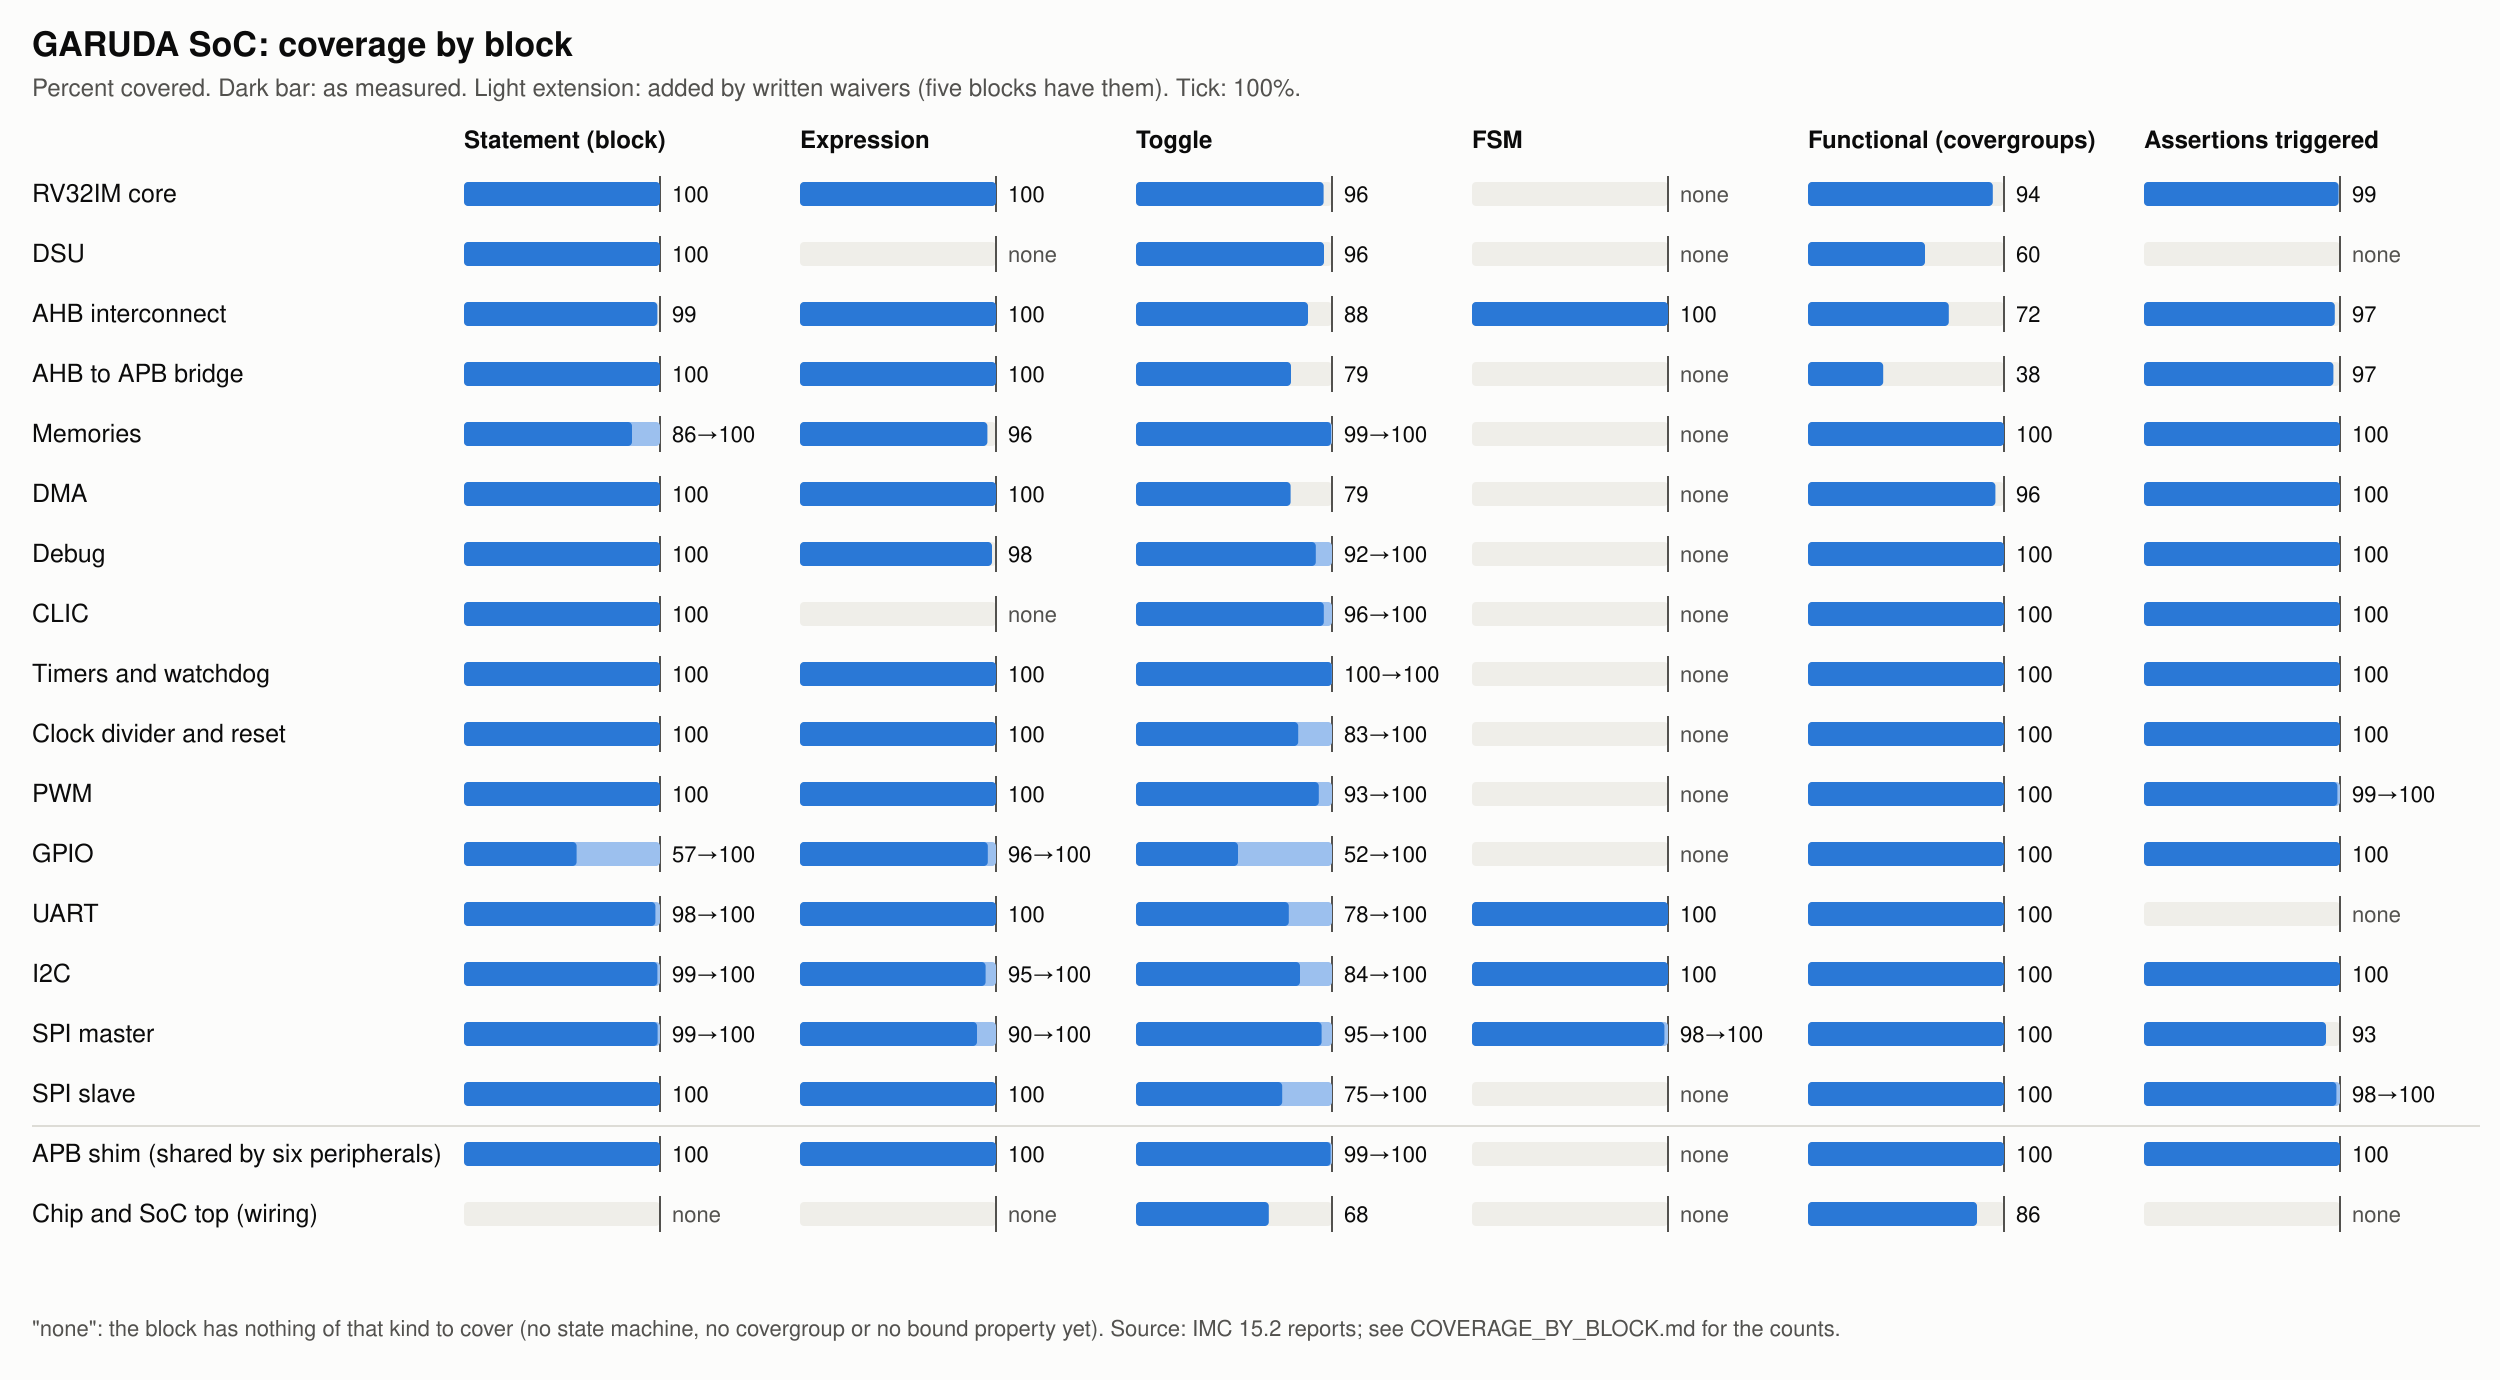
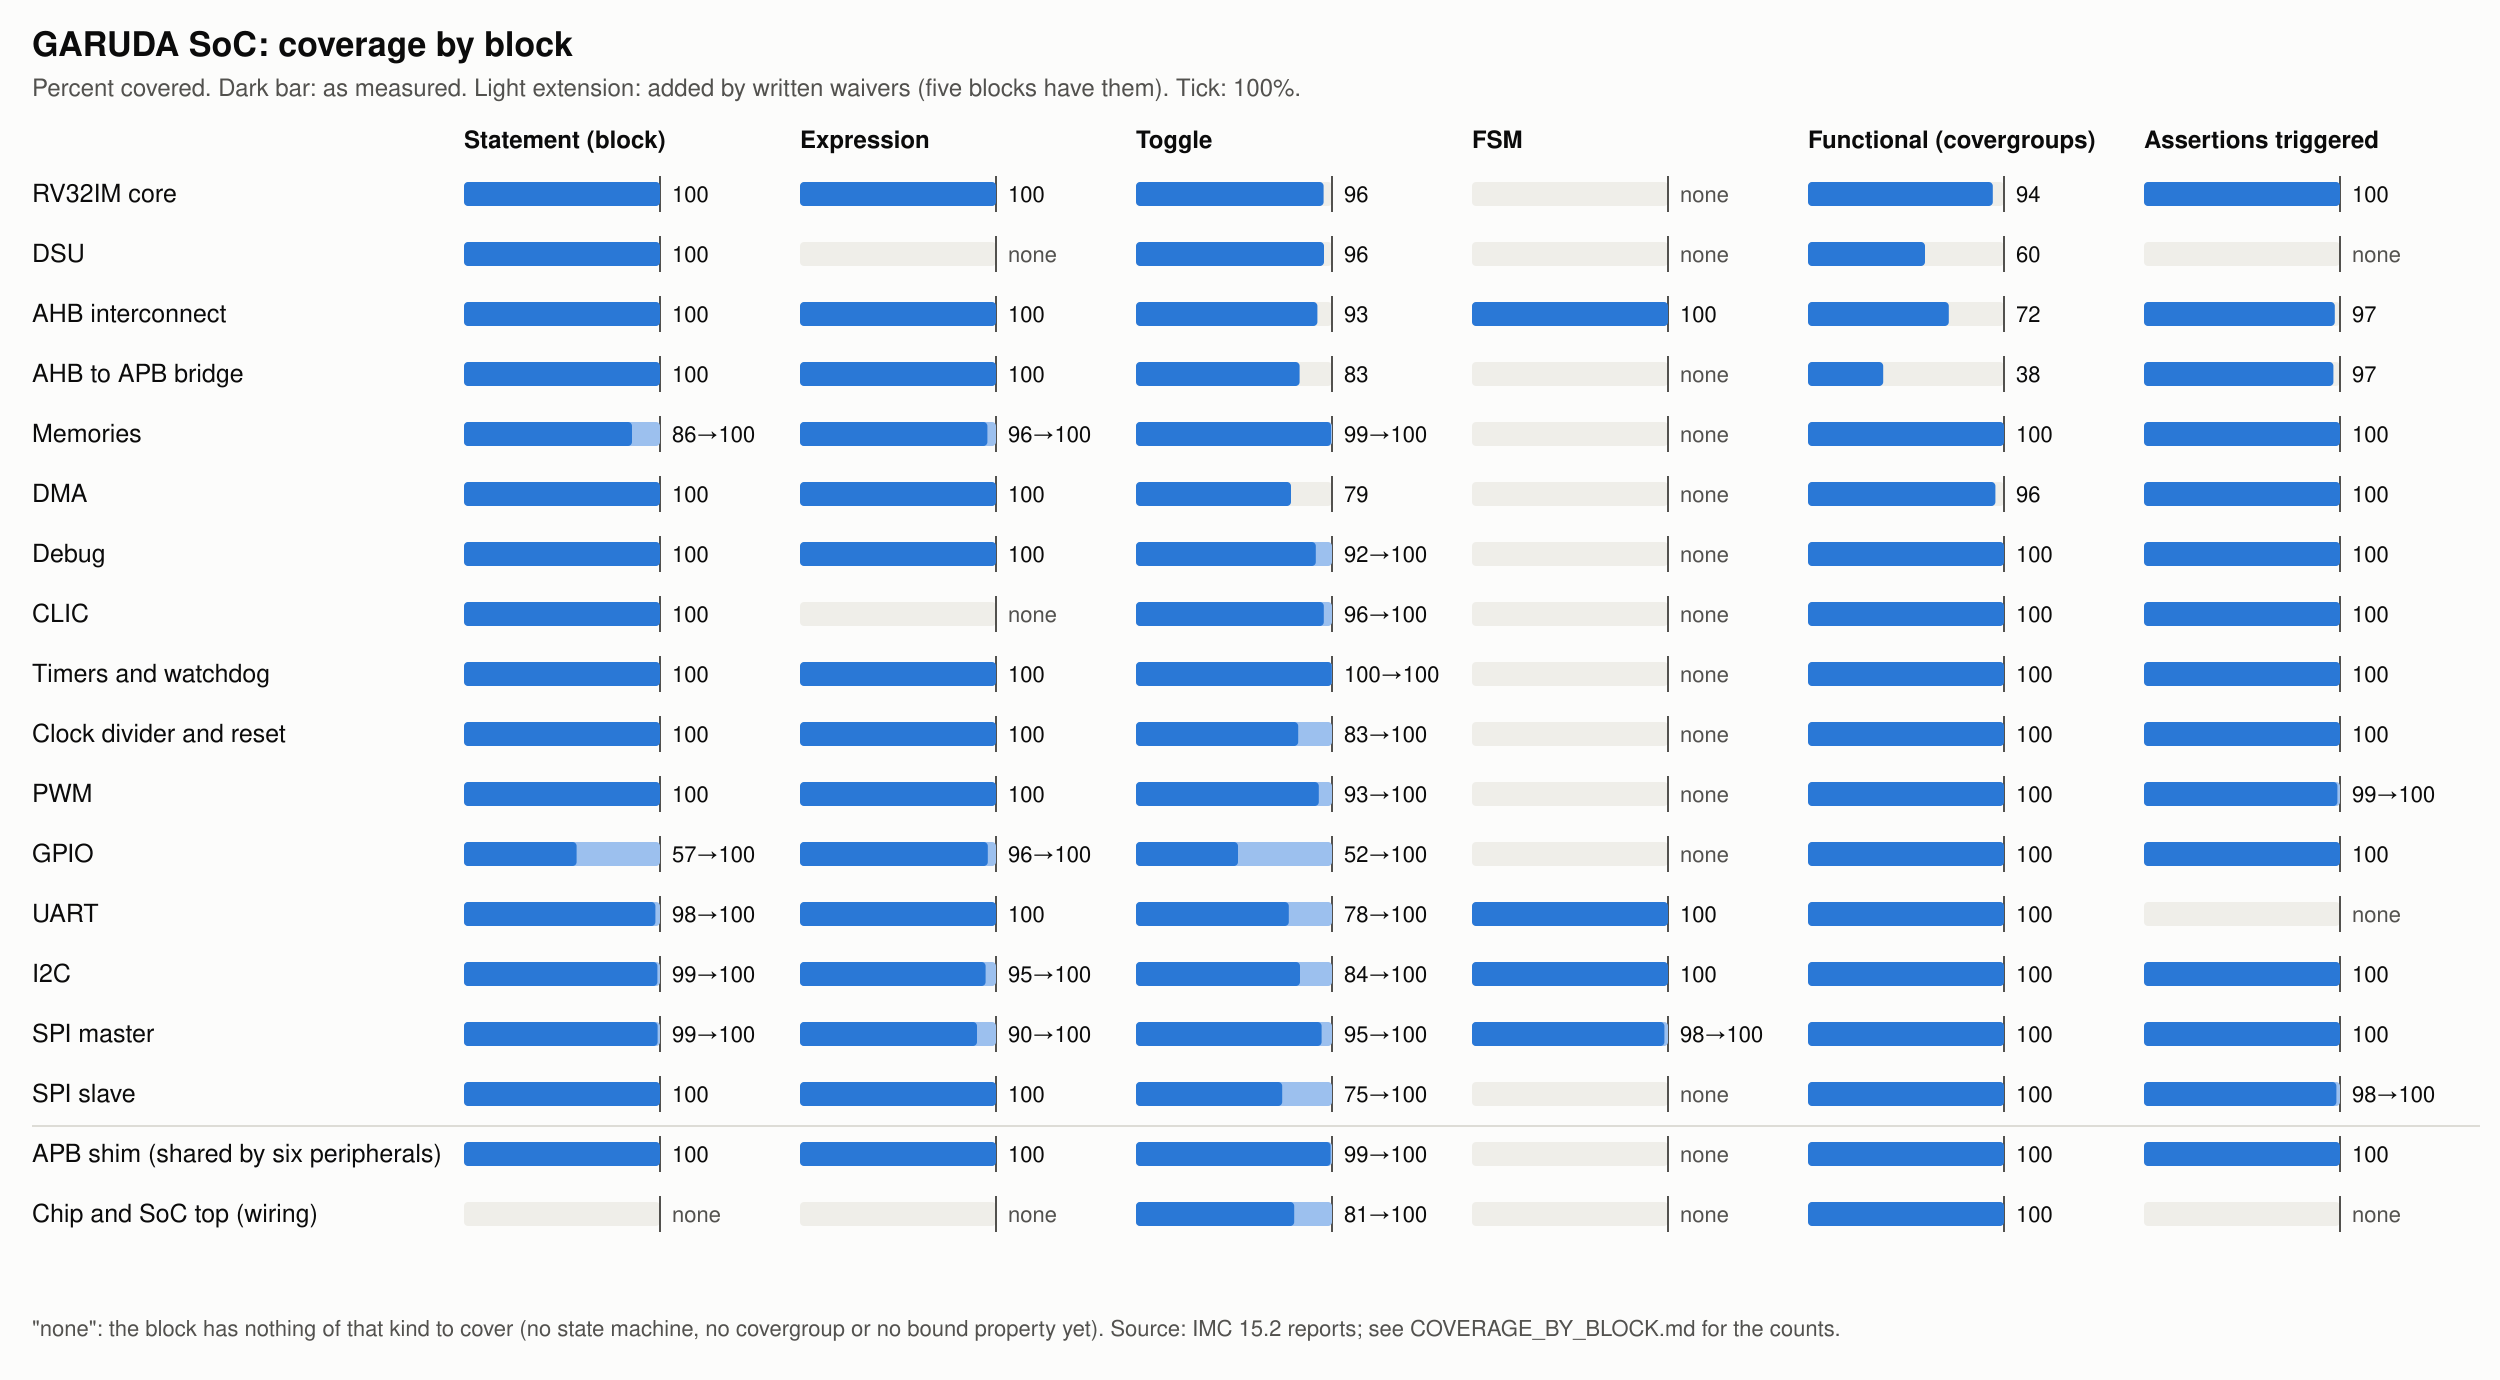
<svg xmlns="http://www.w3.org/2000/svg" width="1250" height="690" viewBox="0 0 1250 690" font-family="Helvetica, Arial, sans-serif" role="img" aria-label="GARUDA coverage by block">
  <rect width="1250" height="690" fill="#fcfcfb" />
  <text x="16" y="28" font-size="17" font-weight="bold" fill="#0b0b0b">GARUDA SoC: coverage by block</text>
  <text x="16" y="48" font-size="12" fill="#52514e">Percent covered. Dark bar: as measured. Light extension: added by written waivers (five blocks have them). Tick: 100%.</text>
  <text x="232" y="74" font-size="12" font-weight="bold" fill="#0b0b0b">Statement (block)</text>
  <text x="400" y="74" font-size="12" font-weight="bold" fill="#0b0b0b">Expression</text>
  <text x="568" y="74" font-size="12" font-weight="bold" fill="#0b0b0b">Toggle</text>
  <text x="736" y="74" font-size="12" font-weight="bold" fill="#0b0b0b">FSM</text>
  <text x="904" y="74" font-size="12" font-weight="bold" fill="#0b0b0b">Functional (covergroups)</text>
  <text x="1072" y="74" font-size="12" font-weight="bold" fill="#0b0b0b">Assertions triggered</text>
  <text x="16" y="101" font-size="12.5" fill="#0b0b0b">RV32IM core</text>
  <rect x="232" y="91" width="98" height="12" rx="2" fill="#efeee9" />
  <line x1="330" y1="88" x2="330" y2="106" stroke="#52514e" stroke-width="1" />
  <rect x="232" y="91" width="98.0" height="12" rx="2" fill="#2a78d6" />
  <text x="336" y="101" font-size="11" fill="#0b0b0b">100</text>
  <rect x="400" y="91" width="98" height="12" rx="2" fill="#efeee9" />
  <line x1="498" y1="88" x2="498" y2="106" stroke="#52514e" stroke-width="1" />
  <rect x="400" y="91" width="98.0" height="12" rx="2" fill="#2a78d6" />
  <text x="504" y="101" font-size="11" fill="#0b0b0b">100</text>
  <rect x="568" y="91" width="98" height="12" rx="2" fill="#efeee9" />
  <line x1="666" y1="88" x2="666" y2="106" stroke="#52514e" stroke-width="1" />
  <rect x="568" y="91" width="93.8" height="12" rx="2" fill="#2a78d6" />
  <text x="672" y="101" font-size="11" fill="#0b0b0b">96</text>
  <rect x="736" y="91" width="98" height="12" rx="2" fill="#efeee9" />
  <line x1="834" y1="88" x2="834" y2="106" stroke="#52514e" stroke-width="1" />
  <text x="840" y="101" font-size="11" fill="#52514e">none</text>
  <rect x="904" y="91" width="98" height="12" rx="2" fill="#efeee9" />
  <line x1="1002" y1="88" x2="1002" y2="106" stroke="#52514e" stroke-width="1" />
  <rect x="904" y="91" width="92.4" height="12" rx="2" fill="#2a78d6" />
  <text x="1008" y="101" font-size="11" fill="#0b0b0b">94</text>
  <rect x="1072" y="91" width="98" height="12" rx="2" fill="#efeee9" />
  <line x1="1170" y1="88" x2="1170" y2="106" stroke="#52514e" stroke-width="1" />
-   <rect x="1072" y="91" width="97.3" height="12" rx="2" fill="#2a78d6" />
-   <text x="1176" y="101" font-size="11" fill="#0b0b0b">99</text>
+   <rect x="1072" y="91" width="98.0" height="12" rx="2" fill="#2a78d6" />
+   <text x="1176" y="101" font-size="11" fill="#0b0b0b">100</text>
  <text x="16" y="131" font-size="12.5" fill="#0b0b0b">DSU</text>
  <rect x="232" y="121" width="98" height="12" rx="2" fill="#efeee9" />
  <line x1="330" y1="118" x2="330" y2="136" stroke="#52514e" stroke-width="1" />
  <rect x="232" y="121" width="98.0" height="12" rx="2" fill="#2a78d6" />
  <text x="336" y="131" font-size="11" fill="#0b0b0b">100</text>
  <rect x="400" y="121" width="98" height="12" rx="2" fill="#efeee9" />
  <line x1="498" y1="118" x2="498" y2="136" stroke="#52514e" stroke-width="1" />
  <text x="504" y="131" font-size="11" fill="#52514e">none</text>
  <rect x="568" y="121" width="98" height="12" rx="2" fill="#efeee9" />
  <line x1="666" y1="118" x2="666" y2="136" stroke="#52514e" stroke-width="1" />
  <rect x="568" y="121" width="94.0" height="12" rx="2" fill="#2a78d6" />
  <text x="672" y="131" font-size="11" fill="#0b0b0b">96</text>
  <rect x="736" y="121" width="98" height="12" rx="2" fill="#efeee9" />
  <line x1="834" y1="118" x2="834" y2="136" stroke="#52514e" stroke-width="1" />
  <text x="840" y="131" font-size="11" fill="#52514e">none</text>
  <rect x="904" y="121" width="98" height="12" rx="2" fill="#efeee9" />
  <line x1="1002" y1="118" x2="1002" y2="136" stroke="#52514e" stroke-width="1" />
  <rect x="904" y="121" width="58.5" height="12" rx="2" fill="#2a78d6" />
  <text x="1008" y="131" font-size="11" fill="#0b0b0b">60</text>
  <rect x="1072" y="121" width="98" height="12" rx="2" fill="#efeee9" />
  <line x1="1170" y1="118" x2="1170" y2="136" stroke="#52514e" stroke-width="1" />
  <text x="1176" y="131" font-size="11" fill="#52514e">none</text>
  <text x="16" y="161" font-size="12.5" fill="#0b0b0b">AHB interconnect</text>
  <rect x="232" y="151" width="98" height="12" rx="2" fill="#efeee9" />
  <line x1="330" y1="148" x2="330" y2="166" stroke="#52514e" stroke-width="1" />
-   <rect x="232" y="151" width="96.7" height="12" rx="2" fill="#2a78d6" />
-   <text x="336" y="161" font-size="11" fill="#0b0b0b">99</text>
+   <rect x="232" y="151" width="98.0" height="12" rx="2" fill="#2a78d6" />
+   <text x="336" y="161" font-size="11" fill="#0b0b0b">100</text>
  <rect x="400" y="151" width="98" height="12" rx="2" fill="#efeee9" />
  <line x1="498" y1="148" x2="498" y2="166" stroke="#52514e" stroke-width="1" />
  <rect x="400" y="151" width="98.0" height="12" rx="2" fill="#2a78d6" />
  <text x="504" y="161" font-size="11" fill="#0b0b0b">100</text>
  <rect x="568" y="151" width="98" height="12" rx="2" fill="#efeee9" />
  <line x1="666" y1="148" x2="666" y2="166" stroke="#52514e" stroke-width="1" />
-   <rect x="568" y="151" width="86.0" height="12" rx="2" fill="#2a78d6" />
-   <text x="672" y="161" font-size="11" fill="#0b0b0b">88</text>
+   <rect x="568" y="151" width="90.7" height="12" rx="2" fill="#2a78d6" />
+   <text x="672" y="161" font-size="11" fill="#0b0b0b">93</text>
  <rect x="736" y="151" width="98" height="12" rx="2" fill="#efeee9" />
  <line x1="834" y1="148" x2="834" y2="166" stroke="#52514e" stroke-width="1" />
  <rect x="736" y="151" width="98.0" height="12" rx="2" fill="#2a78d6" />
  <text x="840" y="161" font-size="11" fill="#0b0b0b">100</text>
  <rect x="904" y="151" width="98" height="12" rx="2" fill="#efeee9" />
  <line x1="1002" y1="148" x2="1002" y2="166" stroke="#52514e" stroke-width="1" />
  <rect x="904" y="151" width="70.4" height="12" rx="2" fill="#2a78d6" />
  <text x="1008" y="161" font-size="11" fill="#0b0b0b">72</text>
  <rect x="1072" y="151" width="98" height="12" rx="2" fill="#efeee9" />
  <line x1="1170" y1="148" x2="1170" y2="166" stroke="#52514e" stroke-width="1" />
  <rect x="1072" y="151" width="95.4" height="12" rx="2" fill="#2a78d6" />
  <text x="1176" y="161" font-size="11" fill="#0b0b0b">97</text>
  <text x="16" y="191" font-size="12.5" fill="#0b0b0b">AHB to APB bridge</text>
  <rect x="232" y="181" width="98" height="12" rx="2" fill="#efeee9" />
  <line x1="330" y1="178" x2="330" y2="196" stroke="#52514e" stroke-width="1" />
  <rect x="232" y="181" width="98.0" height="12" rx="2" fill="#2a78d6" />
  <text x="336" y="191" font-size="11" fill="#0b0b0b">100</text>
  <rect x="400" y="181" width="98" height="12" rx="2" fill="#efeee9" />
  <line x1="498" y1="178" x2="498" y2="196" stroke="#52514e" stroke-width="1" />
  <rect x="400" y="181" width="98.0" height="12" rx="2" fill="#2a78d6" />
  <text x="504" y="191" font-size="11" fill="#0b0b0b">100</text>
  <rect x="568" y="181" width="98" height="12" rx="2" fill="#efeee9" />
  <line x1="666" y1="178" x2="666" y2="196" stroke="#52514e" stroke-width="1" />
-   <rect x="568" y="181" width="77.5" height="12" rx="2" fill="#2a78d6" />
-   <text x="672" y="191" font-size="11" fill="#0b0b0b">79</text>
+   <rect x="568" y="181" width="81.8" height="12" rx="2" fill="#2a78d6" />
+   <text x="672" y="191" font-size="11" fill="#0b0b0b">83</text>
  <rect x="736" y="181" width="98" height="12" rx="2" fill="#efeee9" />
  <line x1="834" y1="178" x2="834" y2="196" stroke="#52514e" stroke-width="1" />
  <text x="840" y="191" font-size="11" fill="#52514e">none</text>
  <rect x="904" y="181" width="98" height="12" rx="2" fill="#efeee9" />
  <line x1="1002" y1="178" x2="1002" y2="196" stroke="#52514e" stroke-width="1" />
  <rect x="904" y="181" width="37.6" height="12" rx="2" fill="#2a78d6" />
  <text x="1008" y="191" font-size="11" fill="#0b0b0b">38</text>
  <rect x="1072" y="181" width="98" height="12" rx="2" fill="#efeee9" />
  <line x1="1170" y1="178" x2="1170" y2="196" stroke="#52514e" stroke-width="1" />
  <rect x="1072" y="181" width="94.7" height="12" rx="2" fill="#2a78d6" />
  <text x="1176" y="191" font-size="11" fill="#0b0b0b">97</text>
  <text x="16" y="221" font-size="12.5" fill="#0b0b0b">Memories</text>
  <rect x="232" y="211" width="98" height="12" rx="2" fill="#efeee9" />
  <line x1="330" y1="208" x2="330" y2="226" stroke="#52514e" stroke-width="1" />
  <rect x="232" y="211" width="98.0" height="12" rx="2" fill="#9cc0ee" />
  <rect x="232" y="211" width="84.0" height="12" rx="2" fill="#2a78d6" />
  <text x="336" y="221" font-size="11" fill="#0b0b0b">86→100</text>
  <rect x="400" y="211" width="98" height="12" rx="2" fill="#efeee9" />
  <line x1="498" y1="208" x2="498" y2="226" stroke="#52514e" stroke-width="1" />
+   <rect x="400" y="211" width="98.0" height="12" rx="2" fill="#9cc0ee" />
  <rect x="400" y="211" width="93.7" height="12" rx="2" fill="#2a78d6" />
-   <text x="504" y="221" font-size="11" fill="#0b0b0b">96</text>
+   <text x="504" y="221" font-size="11" fill="#0b0b0b">96→100</text>
  <rect x="568" y="211" width="98" height="12" rx="2" fill="#efeee9" />
  <line x1="666" y1="208" x2="666" y2="226" stroke="#52514e" stroke-width="1" />
  <rect x="568" y="211" width="98.0" height="12" rx="2" fill="#9cc0ee" />
  <rect x="568" y="211" width="97.5" height="12" rx="2" fill="#2a78d6" />
  <text x="672" y="221" font-size="11" fill="#0b0b0b">99→100</text>
  <rect x="736" y="211" width="98" height="12" rx="2" fill="#efeee9" />
  <line x1="834" y1="208" x2="834" y2="226" stroke="#52514e" stroke-width="1" />
  <text x="840" y="221" font-size="11" fill="#52514e">none</text>
  <rect x="904" y="211" width="98" height="12" rx="2" fill="#efeee9" />
  <line x1="1002" y1="208" x2="1002" y2="226" stroke="#52514e" stroke-width="1" />
  <rect x="904" y="211" width="98.0" height="12" rx="2" fill="#2a78d6" />
  <text x="1008" y="221" font-size="11" fill="#0b0b0b">100</text>
  <rect x="1072" y="211" width="98" height="12" rx="2" fill="#efeee9" />
  <line x1="1170" y1="208" x2="1170" y2="226" stroke="#52514e" stroke-width="1" />
  <rect x="1072" y="211" width="98.0" height="12" rx="2" fill="#2a78d6" />
  <text x="1176" y="221" font-size="11" fill="#0b0b0b">100</text>
  <text x="16" y="251" font-size="12.5" fill="#0b0b0b">DMA</text>
  <rect x="232" y="241" width="98" height="12" rx="2" fill="#efeee9" />
  <line x1="330" y1="238" x2="330" y2="256" stroke="#52514e" stroke-width="1" />
  <rect x="232" y="241" width="98.0" height="12" rx="2" fill="#2a78d6" />
  <text x="336" y="251" font-size="11" fill="#0b0b0b">100</text>
  <rect x="400" y="241" width="98" height="12" rx="2" fill="#efeee9" />
  <line x1="498" y1="238" x2="498" y2="256" stroke="#52514e" stroke-width="1" />
  <rect x="400" y="241" width="98.0" height="12" rx="2" fill="#2a78d6" />
  <text x="504" y="251" font-size="11" fill="#0b0b0b">100</text>
  <rect x="568" y="241" width="98" height="12" rx="2" fill="#efeee9" />
  <line x1="666" y1="238" x2="666" y2="256" stroke="#52514e" stroke-width="1" />
-   <rect x="568" y="241" width="77.3" height="12" rx="2" fill="#2a78d6" />
+   <rect x="568" y="241" width="77.5" height="12" rx="2" fill="#2a78d6" />
  <text x="672" y="251" font-size="11" fill="#0b0b0b">79</text>
  <rect x="736" y="241" width="98" height="12" rx="2" fill="#efeee9" />
  <line x1="834" y1="238" x2="834" y2="256" stroke="#52514e" stroke-width="1" />
  <text x="840" y="251" font-size="11" fill="#52514e">none</text>
  <rect x="904" y="241" width="98" height="12" rx="2" fill="#efeee9" />
  <line x1="1002" y1="238" x2="1002" y2="256" stroke="#52514e" stroke-width="1" />
  <rect x="904" y="241" width="93.7" height="12" rx="2" fill="#2a78d6" />
  <text x="1008" y="251" font-size="11" fill="#0b0b0b">96</text>
  <rect x="1072" y="241" width="98" height="12" rx="2" fill="#efeee9" />
  <line x1="1170" y1="238" x2="1170" y2="256" stroke="#52514e" stroke-width="1" />
  <rect x="1072" y="241" width="98.0" height="12" rx="2" fill="#2a78d6" />
  <text x="1176" y="251" font-size="11" fill="#0b0b0b">100</text>
  <text x="16" y="281" font-size="12.5" fill="#0b0b0b">Debug</text>
  <rect x="232" y="271" width="98" height="12" rx="2" fill="#efeee9" />
  <line x1="330" y1="268" x2="330" y2="286" stroke="#52514e" stroke-width="1" />
  <rect x="232" y="271" width="98.0" height="12" rx="2" fill="#2a78d6" />
  <text x="336" y="281" font-size="11" fill="#0b0b0b">100</text>
  <rect x="400" y="271" width="98" height="12" rx="2" fill="#efeee9" />
  <line x1="498" y1="268" x2="498" y2="286" stroke="#52514e" stroke-width="1" />
-   <rect x="400" y="271" width="96.0" height="12" rx="2" fill="#2a78d6" />
-   <text x="504" y="281" font-size="11" fill="#0b0b0b">98</text>
+   <rect x="400" y="271" width="98.0" height="12" rx="2" fill="#2a78d6" />
+   <text x="504" y="281" font-size="11" fill="#0b0b0b">100</text>
  <rect x="568" y="271" width="98" height="12" rx="2" fill="#efeee9" />
  <line x1="666" y1="268" x2="666" y2="286" stroke="#52514e" stroke-width="1" />
  <rect x="568" y="271" width="98.0" height="12" rx="2" fill="#9cc0ee" />
  <rect x="568" y="271" width="89.9" height="12" rx="2" fill="#2a78d6" />
  <text x="672" y="281" font-size="11" fill="#0b0b0b">92→100</text>
  <rect x="736" y="271" width="98" height="12" rx="2" fill="#efeee9" />
  <line x1="834" y1="268" x2="834" y2="286" stroke="#52514e" stroke-width="1" />
  <text x="840" y="281" font-size="11" fill="#52514e">none</text>
  <rect x="904" y="271" width="98" height="12" rx="2" fill="#efeee9" />
  <line x1="1002" y1="268" x2="1002" y2="286" stroke="#52514e" stroke-width="1" />
  <rect x="904" y="271" width="98.0" height="12" rx="2" fill="#2a78d6" />
  <text x="1008" y="281" font-size="11" fill="#0b0b0b">100</text>
  <rect x="1072" y="271" width="98" height="12" rx="2" fill="#efeee9" />
  <line x1="1170" y1="268" x2="1170" y2="286" stroke="#52514e" stroke-width="1" />
  <rect x="1072" y="271" width="98.0" height="12" rx="2" fill="#2a78d6" />
  <text x="1176" y="281" font-size="11" fill="#0b0b0b">100</text>
  <text x="16" y="311" font-size="12.5" fill="#0b0b0b">CLIC</text>
  <rect x="232" y="301" width="98" height="12" rx="2" fill="#efeee9" />
  <line x1="330" y1="298" x2="330" y2="316" stroke="#52514e" stroke-width="1" />
  <rect x="232" y="301" width="98.0" height="12" rx="2" fill="#2a78d6" />
  <text x="336" y="311" font-size="11" fill="#0b0b0b">100</text>
  <rect x="400" y="301" width="98" height="12" rx="2" fill="#efeee9" />
  <line x1="498" y1="298" x2="498" y2="316" stroke="#52514e" stroke-width="1" />
  <text x="504" y="311" font-size="11" fill="#52514e">none</text>
  <rect x="568" y="301" width="98" height="12" rx="2" fill="#efeee9" />
  <line x1="666" y1="298" x2="666" y2="316" stroke="#52514e" stroke-width="1" />
  <rect x="568" y="301" width="98.0" height="12" rx="2" fill="#9cc0ee" />
  <rect x="568" y="301" width="93.9" height="12" rx="2" fill="#2a78d6" />
  <text x="672" y="311" font-size="11" fill="#0b0b0b">96→100</text>
  <rect x="736" y="301" width="98" height="12" rx="2" fill="#efeee9" />
  <line x1="834" y1="298" x2="834" y2="316" stroke="#52514e" stroke-width="1" />
  <text x="840" y="311" font-size="11" fill="#52514e">none</text>
  <rect x="904" y="301" width="98" height="12" rx="2" fill="#efeee9" />
  <line x1="1002" y1="298" x2="1002" y2="316" stroke="#52514e" stroke-width="1" />
  <rect x="904" y="301" width="98.0" height="12" rx="2" fill="#2a78d6" />
  <text x="1008" y="311" font-size="11" fill="#0b0b0b">100</text>
  <rect x="1072" y="301" width="98" height="12" rx="2" fill="#efeee9" />
  <line x1="1170" y1="298" x2="1170" y2="316" stroke="#52514e" stroke-width="1" />
  <rect x="1072" y="301" width="98.0" height="12" rx="2" fill="#2a78d6" />
  <text x="1176" y="311" font-size="11" fill="#0b0b0b">100</text>
  <text x="16" y="341" font-size="12.5" fill="#0b0b0b">Timers and watchdog</text>
  <rect x="232" y="331" width="98" height="12" rx="2" fill="#efeee9" />
  <line x1="330" y1="328" x2="330" y2="346" stroke="#52514e" stroke-width="1" />
  <rect x="232" y="331" width="98.0" height="12" rx="2" fill="#2a78d6" />
  <text x="336" y="341" font-size="11" fill="#0b0b0b">100</text>
  <rect x="400" y="331" width="98" height="12" rx="2" fill="#efeee9" />
  <line x1="498" y1="328" x2="498" y2="346" stroke="#52514e" stroke-width="1" />
  <rect x="400" y="331" width="98.0" height="12" rx="2" fill="#2a78d6" />
  <text x="504" y="341" font-size="11" fill="#0b0b0b">100</text>
  <rect x="568" y="331" width="98" height="12" rx="2" fill="#efeee9" />
  <line x1="666" y1="328" x2="666" y2="346" stroke="#52514e" stroke-width="1" />
  <rect x="568" y="331" width="98.0" height="12" rx="2" fill="#9cc0ee" />
  <rect x="568" y="331" width="97.9" height="12" rx="2" fill="#2a78d6" />
  <text x="672" y="341" font-size="11" fill="#0b0b0b">100→100</text>
  <rect x="736" y="331" width="98" height="12" rx="2" fill="#efeee9" />
  <line x1="834" y1="328" x2="834" y2="346" stroke="#52514e" stroke-width="1" />
  <text x="840" y="341" font-size="11" fill="#52514e">none</text>
  <rect x="904" y="331" width="98" height="12" rx="2" fill="#efeee9" />
  <line x1="1002" y1="328" x2="1002" y2="346" stroke="#52514e" stroke-width="1" />
  <rect x="904" y="331" width="98.0" height="12" rx="2" fill="#2a78d6" />
  <text x="1008" y="341" font-size="11" fill="#0b0b0b">100</text>
  <rect x="1072" y="331" width="98" height="12" rx="2" fill="#efeee9" />
  <line x1="1170" y1="328" x2="1170" y2="346" stroke="#52514e" stroke-width="1" />
  <rect x="1072" y="331" width="98.0" height="12" rx="2" fill="#2a78d6" />
  <text x="1176" y="341" font-size="11" fill="#0b0b0b">100</text>
  <text x="16" y="371" font-size="12.5" fill="#0b0b0b">Clock divider and reset</text>
  <rect x="232" y="361" width="98" height="12" rx="2" fill="#efeee9" />
  <line x1="330" y1="358" x2="330" y2="376" stroke="#52514e" stroke-width="1" />
  <rect x="232" y="361" width="98.0" height="12" rx="2" fill="#2a78d6" />
  <text x="336" y="371" font-size="11" fill="#0b0b0b">100</text>
  <rect x="400" y="361" width="98" height="12" rx="2" fill="#efeee9" />
  <line x1="498" y1="358" x2="498" y2="376" stroke="#52514e" stroke-width="1" />
  <rect x="400" y="361" width="98.0" height="12" rx="2" fill="#2a78d6" />
  <text x="504" y="371" font-size="11" fill="#0b0b0b">100</text>
  <rect x="568" y="361" width="98" height="12" rx="2" fill="#efeee9" />
  <line x1="666" y1="358" x2="666" y2="376" stroke="#52514e" stroke-width="1" />
  <rect x="568" y="361" width="98.0" height="12" rx="2" fill="#9cc0ee" />
  <rect x="568" y="361" width="81.1" height="12" rx="2" fill="#2a78d6" />
  <text x="672" y="371" font-size="11" fill="#0b0b0b">83→100</text>
  <rect x="736" y="361" width="98" height="12" rx="2" fill="#efeee9" />
  <line x1="834" y1="358" x2="834" y2="376" stroke="#52514e" stroke-width="1" />
  <text x="840" y="371" font-size="11" fill="#52514e">none</text>
  <rect x="904" y="361" width="98" height="12" rx="2" fill="#efeee9" />
  <line x1="1002" y1="358" x2="1002" y2="376" stroke="#52514e" stroke-width="1" />
  <rect x="904" y="361" width="98.0" height="12" rx="2" fill="#2a78d6" />
  <text x="1008" y="371" font-size="11" fill="#0b0b0b">100</text>
  <rect x="1072" y="361" width="98" height="12" rx="2" fill="#efeee9" />
  <line x1="1170" y1="358" x2="1170" y2="376" stroke="#52514e" stroke-width="1" />
  <rect x="1072" y="361" width="98.0" height="12" rx="2" fill="#2a78d6" />
  <text x="1176" y="371" font-size="11" fill="#0b0b0b">100</text>
  <text x="16" y="401" font-size="12.5" fill="#0b0b0b">PWM</text>
  <rect x="232" y="391" width="98" height="12" rx="2" fill="#efeee9" />
  <line x1="330" y1="388" x2="330" y2="406" stroke="#52514e" stroke-width="1" />
  <rect x="232" y="391" width="98.0" height="12" rx="2" fill="#2a78d6" />
  <text x="336" y="401" font-size="11" fill="#0b0b0b">100</text>
  <rect x="400" y="391" width="98" height="12" rx="2" fill="#efeee9" />
  <line x1="498" y1="388" x2="498" y2="406" stroke="#52514e" stroke-width="1" />
  <rect x="400" y="391" width="98.0" height="12" rx="2" fill="#2a78d6" />
  <text x="504" y="401" font-size="11" fill="#0b0b0b">100</text>
  <rect x="568" y="391" width="98" height="12" rx="2" fill="#efeee9" />
  <line x1="666" y1="388" x2="666" y2="406" stroke="#52514e" stroke-width="1" />
  <rect x="568" y="391" width="98.0" height="12" rx="2" fill="#9cc0ee" />
  <rect x="568" y="391" width="91.4" height="12" rx="2" fill="#2a78d6" />
  <text x="672" y="401" font-size="11" fill="#0b0b0b">93→100</text>
  <rect x="736" y="391" width="98" height="12" rx="2" fill="#efeee9" />
  <line x1="834" y1="388" x2="834" y2="406" stroke="#52514e" stroke-width="1" />
  <text x="840" y="401" font-size="11" fill="#52514e">none</text>
  <rect x="904" y="391" width="98" height="12" rx="2" fill="#efeee9" />
  <line x1="1002" y1="388" x2="1002" y2="406" stroke="#52514e" stroke-width="1" />
  <rect x="904" y="391" width="98.0" height="12" rx="2" fill="#2a78d6" />
  <text x="1008" y="401" font-size="11" fill="#0b0b0b">100</text>
  <rect x="1072" y="391" width="98" height="12" rx="2" fill="#efeee9" />
  <line x1="1170" y1="388" x2="1170" y2="406" stroke="#52514e" stroke-width="1" />
  <rect x="1072" y="391" width="98.0" height="12" rx="2" fill="#9cc0ee" />
  <rect x="1072" y="391" width="96.7" height="12" rx="2" fill="#2a78d6" />
  <text x="1176" y="401" font-size="11" fill="#0b0b0b">99→100</text>
  <text x="16" y="431" font-size="12.5" fill="#0b0b0b">GPIO</text>
  <rect x="232" y="421" width="98" height="12" rx="2" fill="#efeee9" />
  <line x1="330" y1="418" x2="330" y2="436" stroke="#52514e" stroke-width="1" />
  <rect x="232" y="421" width="98.0" height="12" rx="2" fill="#9cc0ee" />
  <rect x="232" y="421" width="56.3" height="12" rx="2" fill="#2a78d6" />
  <text x="336" y="431" font-size="11" fill="#0b0b0b">57→100</text>
  <rect x="400" y="421" width="98" height="12" rx="2" fill="#efeee9" />
  <line x1="498" y1="418" x2="498" y2="436" stroke="#52514e" stroke-width="1" />
  <rect x="400" y="421" width="98.0" height="12" rx="2" fill="#9cc0ee" />
  <rect x="400" y="421" width="93.9" height="12" rx="2" fill="#2a78d6" />
  <text x="504" y="431" font-size="11" fill="#0b0b0b">96→100</text>
  <rect x="568" y="421" width="98" height="12" rx="2" fill="#efeee9" />
  <line x1="666" y1="418" x2="666" y2="436" stroke="#52514e" stroke-width="1" />
  <rect x="568" y="421" width="98.0" height="12" rx="2" fill="#9cc0ee" />
  <rect x="568" y="421" width="51.0" height="12" rx="2" fill="#2a78d6" />
  <text x="672" y="431" font-size="11" fill="#0b0b0b">52→100</text>
  <rect x="736" y="421" width="98" height="12" rx="2" fill="#efeee9" />
  <line x1="834" y1="418" x2="834" y2="436" stroke="#52514e" stroke-width="1" />
  <text x="840" y="431" font-size="11" fill="#52514e">none</text>
  <rect x="904" y="421" width="98" height="12" rx="2" fill="#efeee9" />
  <line x1="1002" y1="418" x2="1002" y2="436" stroke="#52514e" stroke-width="1" />
  <rect x="904" y="421" width="98.0" height="12" rx="2" fill="#2a78d6" />
  <text x="1008" y="431" font-size="11" fill="#0b0b0b">100</text>
  <rect x="1072" y="421" width="98" height="12" rx="2" fill="#efeee9" />
  <line x1="1170" y1="418" x2="1170" y2="436" stroke="#52514e" stroke-width="1" />
  <rect x="1072" y="421" width="98.0" height="12" rx="2" fill="#2a78d6" />
  <text x="1176" y="431" font-size="11" fill="#0b0b0b">100</text>
  <text x="16" y="461" font-size="12.5" fill="#0b0b0b">UART</text>
  <rect x="232" y="451" width="98" height="12" rx="2" fill="#efeee9" />
  <line x1="330" y1="448" x2="330" y2="466" stroke="#52514e" stroke-width="1" />
  <rect x="232" y="451" width="98.0" height="12" rx="2" fill="#9cc0ee" />
  <rect x="232" y="451" width="95.7" height="12" rx="2" fill="#2a78d6" />
  <text x="336" y="461" font-size="11" fill="#0b0b0b">98→100</text>
  <rect x="400" y="451" width="98" height="12" rx="2" fill="#efeee9" />
  <line x1="498" y1="448" x2="498" y2="466" stroke="#52514e" stroke-width="1" />
  <rect x="400" y="451" width="98.0" height="12" rx="2" fill="#2a78d6" />
  <text x="504" y="461" font-size="11" fill="#0b0b0b">100</text>
  <rect x="568" y="451" width="98" height="12" rx="2" fill="#efeee9" />
  <line x1="666" y1="448" x2="666" y2="466" stroke="#52514e" stroke-width="1" />
  <rect x="568" y="451" width="98.0" height="12" rx="2" fill="#9cc0ee" />
  <rect x="568" y="451" width="76.4" height="12" rx="2" fill="#2a78d6" />
  <text x="672" y="461" font-size="11" fill="#0b0b0b">78→100</text>
  <rect x="736" y="451" width="98" height="12" rx="2" fill="#efeee9" />
  <line x1="834" y1="448" x2="834" y2="466" stroke="#52514e" stroke-width="1" />
  <rect x="736" y="451" width="98.0" height="12" rx="2" fill="#2a78d6" />
  <text x="840" y="461" font-size="11" fill="#0b0b0b">100</text>
  <rect x="904" y="451" width="98" height="12" rx="2" fill="#efeee9" />
  <line x1="1002" y1="448" x2="1002" y2="466" stroke="#52514e" stroke-width="1" />
  <rect x="904" y="451" width="98.0" height="12" rx="2" fill="#2a78d6" />
  <text x="1008" y="461" font-size="11" fill="#0b0b0b">100</text>
  <rect x="1072" y="451" width="98" height="12" rx="2" fill="#efeee9" />
  <line x1="1170" y1="448" x2="1170" y2="466" stroke="#52514e" stroke-width="1" />
  <text x="1176" y="461" font-size="11" fill="#52514e">none</text>
  <text x="16" y="491" font-size="12.5" fill="#0b0b0b">I2C</text>
  <rect x="232" y="481" width="98" height="12" rx="2" fill="#efeee9" />
  <line x1="330" y1="478" x2="330" y2="496" stroke="#52514e" stroke-width="1" />
  <rect x="232" y="481" width="98.0" height="12" rx="2" fill="#9cc0ee" />
  <rect x="232" y="481" width="96.7" height="12" rx="2" fill="#2a78d6" />
  <text x="336" y="491" font-size="11" fill="#0b0b0b">99→100</text>
  <rect x="400" y="481" width="98" height="12" rx="2" fill="#efeee9" />
  <line x1="498" y1="478" x2="498" y2="496" stroke="#52514e" stroke-width="1" />
  <rect x="400" y="481" width="98.0" height="12" rx="2" fill="#9cc0ee" />
  <rect x="400" y="481" width="92.8" height="12" rx="2" fill="#2a78d6" />
  <text x="504" y="491" font-size="11" fill="#0b0b0b">95→100</text>
  <rect x="568" y="481" width="98" height="12" rx="2" fill="#efeee9" />
  <line x1="666" y1="478" x2="666" y2="496" stroke="#52514e" stroke-width="1" />
  <rect x="568" y="481" width="98.0" height="12" rx="2" fill="#9cc0ee" />
  <rect x="568" y="481" width="82.0" height="12" rx="2" fill="#2a78d6" />
  <text x="672" y="491" font-size="11" fill="#0b0b0b">84→100</text>
  <rect x="736" y="481" width="98" height="12" rx="2" fill="#efeee9" />
  <line x1="834" y1="478" x2="834" y2="496" stroke="#52514e" stroke-width="1" />
  <rect x="736" y="481" width="98.0" height="12" rx="2" fill="#2a78d6" />
  <text x="840" y="491" font-size="11" fill="#0b0b0b">100</text>
  <rect x="904" y="481" width="98" height="12" rx="2" fill="#efeee9" />
  <line x1="1002" y1="478" x2="1002" y2="496" stroke="#52514e" stroke-width="1" />
  <rect x="904" y="481" width="98.0" height="12" rx="2" fill="#2a78d6" />
  <text x="1008" y="491" font-size="11" fill="#0b0b0b">100</text>
  <rect x="1072" y="481" width="98" height="12" rx="2" fill="#efeee9" />
  <line x1="1170" y1="478" x2="1170" y2="496" stroke="#52514e" stroke-width="1" />
  <rect x="1072" y="481" width="98.0" height="12" rx="2" fill="#2a78d6" />
  <text x="1176" y="491" font-size="11" fill="#0b0b0b">100</text>
  <text x="16" y="521" font-size="12.5" fill="#0b0b0b">SPI master</text>
  <rect x="232" y="511" width="98" height="12" rx="2" fill="#efeee9" />
  <line x1="330" y1="508" x2="330" y2="526" stroke="#52514e" stroke-width="1" />
  <rect x="232" y="511" width="98.0" height="12" rx="2" fill="#9cc0ee" />
  <rect x="232" y="511" width="96.8" height="12" rx="2" fill="#2a78d6" />
  <text x="336" y="521" font-size="11" fill="#0b0b0b">99→100</text>
  <rect x="400" y="511" width="98" height="12" rx="2" fill="#efeee9" />
  <line x1="498" y1="508" x2="498" y2="526" stroke="#52514e" stroke-width="1" />
  <rect x="400" y="511" width="98.0" height="12" rx="2" fill="#9cc0ee" />
  <rect x="400" y="511" width="88.5" height="12" rx="2" fill="#2a78d6" />
  <text x="504" y="521" font-size="11" fill="#0b0b0b">90→100</text>
  <rect x="568" y="511" width="98" height="12" rx="2" fill="#efeee9" />
  <line x1="666" y1="508" x2="666" y2="526" stroke="#52514e" stroke-width="1" />
  <rect x="568" y="511" width="98.0" height="12" rx="2" fill="#9cc0ee" />
  <rect x="568" y="511" width="92.8" height="12" rx="2" fill="#2a78d6" />
  <text x="672" y="521" font-size="11" fill="#0b0b0b">95→100</text>
  <rect x="736" y="511" width="98" height="12" rx="2" fill="#efeee9" />
  <line x1="834" y1="508" x2="834" y2="526" stroke="#52514e" stroke-width="1" />
  <rect x="736" y="511" width="98.0" height="12" rx="2" fill="#9cc0ee" />
  <rect x="736" y="511" width="96.2" height="12" rx="2" fill="#2a78d6" />
  <text x="840" y="521" font-size="11" fill="#0b0b0b">98→100</text>
  <rect x="904" y="511" width="98" height="12" rx="2" fill="#efeee9" />
  <line x1="1002" y1="508" x2="1002" y2="526" stroke="#52514e" stroke-width="1" />
  <rect x="904" y="511" width="98.0" height="12" rx="2" fill="#2a78d6" />
  <text x="1008" y="521" font-size="11" fill="#0b0b0b">100</text>
  <rect x="1072" y="511" width="98" height="12" rx="2" fill="#efeee9" />
  <line x1="1170" y1="508" x2="1170" y2="526" stroke="#52514e" stroke-width="1" />
-   <rect x="1072" y="511" width="91.0" height="12" rx="2" fill="#2a78d6" />
-   <text x="1176" y="521" font-size="11" fill="#0b0b0b">93</text>
+   <rect x="1072" y="511" width="98.0" height="12" rx="2" fill="#2a78d6" />
+   <text x="1176" y="521" font-size="11" fill="#0b0b0b">100</text>
  <text x="16" y="551" font-size="12.5" fill="#0b0b0b">SPI slave</text>
  <rect x="232" y="541" width="98" height="12" rx="2" fill="#efeee9" />
  <line x1="330" y1="538" x2="330" y2="556" stroke="#52514e" stroke-width="1" />
  <rect x="232" y="541" width="98.0" height="12" rx="2" fill="#2a78d6" />
  <text x="336" y="551" font-size="11" fill="#0b0b0b">100</text>
  <rect x="400" y="541" width="98" height="12" rx="2" fill="#efeee9" />
  <line x1="498" y1="538" x2="498" y2="556" stroke="#52514e" stroke-width="1" />
  <rect x="400" y="541" width="98.0" height="12" rx="2" fill="#2a78d6" />
  <text x="504" y="551" font-size="11" fill="#0b0b0b">100</text>
  <rect x="568" y="541" width="98" height="12" rx="2" fill="#efeee9" />
  <line x1="666" y1="538" x2="666" y2="556" stroke="#52514e" stroke-width="1" />
  <rect x="568" y="541" width="98.0" height="12" rx="2" fill="#9cc0ee" />
  <rect x="568" y="541" width="73.1" height="12" rx="2" fill="#2a78d6" />
  <text x="672" y="551" font-size="11" fill="#0b0b0b">75→100</text>
  <rect x="736" y="541" width="98" height="12" rx="2" fill="#efeee9" />
  <line x1="834" y1="538" x2="834" y2="556" stroke="#52514e" stroke-width="1" />
  <text x="840" y="551" font-size="11" fill="#52514e">none</text>
  <rect x="904" y="541" width="98" height="12" rx="2" fill="#efeee9" />
  <line x1="1002" y1="538" x2="1002" y2="556" stroke="#52514e" stroke-width="1" />
  <rect x="904" y="541" width="98.0" height="12" rx="2" fill="#2a78d6" />
  <text x="1008" y="551" font-size="11" fill="#0b0b0b">100</text>
  <rect x="1072" y="541" width="98" height="12" rx="2" fill="#efeee9" />
  <line x1="1170" y1="538" x2="1170" y2="556" stroke="#52514e" stroke-width="1" />
  <rect x="1072" y="541" width="98.0" height="12" rx="2" fill="#9cc0ee" />
  <rect x="1072" y="541" width="96.2" height="12" rx="2" fill="#2a78d6" />
  <text x="1176" y="551" font-size="11" fill="#0b0b0b">98→100</text>
  <line x1="16" y1="563" x2="1240" y2="563" stroke="#dddcd6" stroke-width="1" />
  <text x="16" y="581" font-size="12.5" fill="#0b0b0b">APB shim (shared by six peripherals)</text>
  <rect x="232" y="571" width="98" height="12" rx="2" fill="#efeee9" />
  <line x1="330" y1="568" x2="330" y2="586" stroke="#52514e" stroke-width="1" />
  <rect x="232" y="571" width="98.0" height="12" rx="2" fill="#2a78d6" />
  <text x="336" y="581" font-size="11" fill="#0b0b0b">100</text>
  <rect x="400" y="571" width="98" height="12" rx="2" fill="#efeee9" />
  <line x1="498" y1="568" x2="498" y2="586" stroke="#52514e" stroke-width="1" />
  <rect x="400" y="571" width="98.0" height="12" rx="2" fill="#2a78d6" />
  <text x="504" y="581" font-size="11" fill="#0b0b0b">100</text>
  <rect x="568" y="571" width="98" height="12" rx="2" fill="#efeee9" />
  <line x1="666" y1="568" x2="666" y2="586" stroke="#52514e" stroke-width="1" />
  <rect x="568" y="571" width="98.0" height="12" rx="2" fill="#9cc0ee" />
  <rect x="568" y="571" width="97.3" height="12" rx="2" fill="#2a78d6" />
  <text x="672" y="581" font-size="11" fill="#0b0b0b">99→100</text>
  <rect x="736" y="571" width="98" height="12" rx="2" fill="#efeee9" />
  <line x1="834" y1="568" x2="834" y2="586" stroke="#52514e" stroke-width="1" />
  <text x="840" y="581" font-size="11" fill="#52514e">none</text>
  <rect x="904" y="571" width="98" height="12" rx="2" fill="#efeee9" />
  <line x1="1002" y1="568" x2="1002" y2="586" stroke="#52514e" stroke-width="1" />
  <rect x="904" y="571" width="98.0" height="12" rx="2" fill="#2a78d6" />
  <text x="1008" y="581" font-size="11" fill="#0b0b0b">100</text>
  <rect x="1072" y="571" width="98" height="12" rx="2" fill="#efeee9" />
  <line x1="1170" y1="568" x2="1170" y2="586" stroke="#52514e" stroke-width="1" />
  <rect x="1072" y="571" width="98.0" height="12" rx="2" fill="#2a78d6" />
  <text x="1176" y="581" font-size="11" fill="#0b0b0b">100</text>
  <text x="16" y="611" font-size="12.5" fill="#0b0b0b">Chip and SoC top (wiring)</text>
  <rect x="232" y="601" width="98" height="12" rx="2" fill="#efeee9" />
  <line x1="330" y1="598" x2="330" y2="616" stroke="#52514e" stroke-width="1" />
  <text x="336" y="611" font-size="11" fill="#52514e">none</text>
  <rect x="400" y="601" width="98" height="12" rx="2" fill="#efeee9" />
  <line x1="498" y1="598" x2="498" y2="616" stroke="#52514e" stroke-width="1" />
  <text x="504" y="611" font-size="11" fill="#52514e">none</text>
  <rect x="568" y="601" width="98" height="12" rx="2" fill="#efeee9" />
  <line x1="666" y1="598" x2="666" y2="616" stroke="#52514e" stroke-width="1" />
-   <rect x="568" y="601" width="66.4" height="12" rx="2" fill="#2a78d6" />
-   <text x="672" y="611" font-size="11" fill="#0b0b0b">68</text>
+   <rect x="568" y="601" width="98.0" height="12" rx="2" fill="#9cc0ee" />
+   <rect x="568" y="601" width="79.1" height="12" rx="2" fill="#2a78d6" />
+   <text x="672" y="611" font-size="11" fill="#0b0b0b">81→100</text>
  <rect x="736" y="601" width="98" height="12" rx="2" fill="#efeee9" />
  <line x1="834" y1="598" x2="834" y2="616" stroke="#52514e" stroke-width="1" />
  <text x="840" y="611" font-size="11" fill="#52514e">none</text>
  <rect x="904" y="601" width="98" height="12" rx="2" fill="#efeee9" />
  <line x1="1002" y1="598" x2="1002" y2="616" stroke="#52514e" stroke-width="1" />
-   <rect x="904" y="601" width="84.5" height="12" rx="2" fill="#2a78d6" />
-   <text x="1008" y="611" font-size="11" fill="#0b0b0b">86</text>
+   <rect x="904" y="601" width="98.0" height="12" rx="2" fill="#2a78d6" />
+   <text x="1008" y="611" font-size="11" fill="#0b0b0b">100</text>
  <rect x="1072" y="601" width="98" height="12" rx="2" fill="#efeee9" />
  <line x1="1170" y1="598" x2="1170" y2="616" stroke="#52514e" stroke-width="1" />
  <text x="1176" y="611" font-size="11" fill="#52514e">none</text>
  <text x="16" y="668" font-size="11" fill="#52514e">"none": the block has nothing of that kind to cover (no state machine, no covergroup or no bound property yet). Source: IMC 15.2 reports; see COVERAGE_BY_BLOCK.md for the counts.</text>
</svg>
